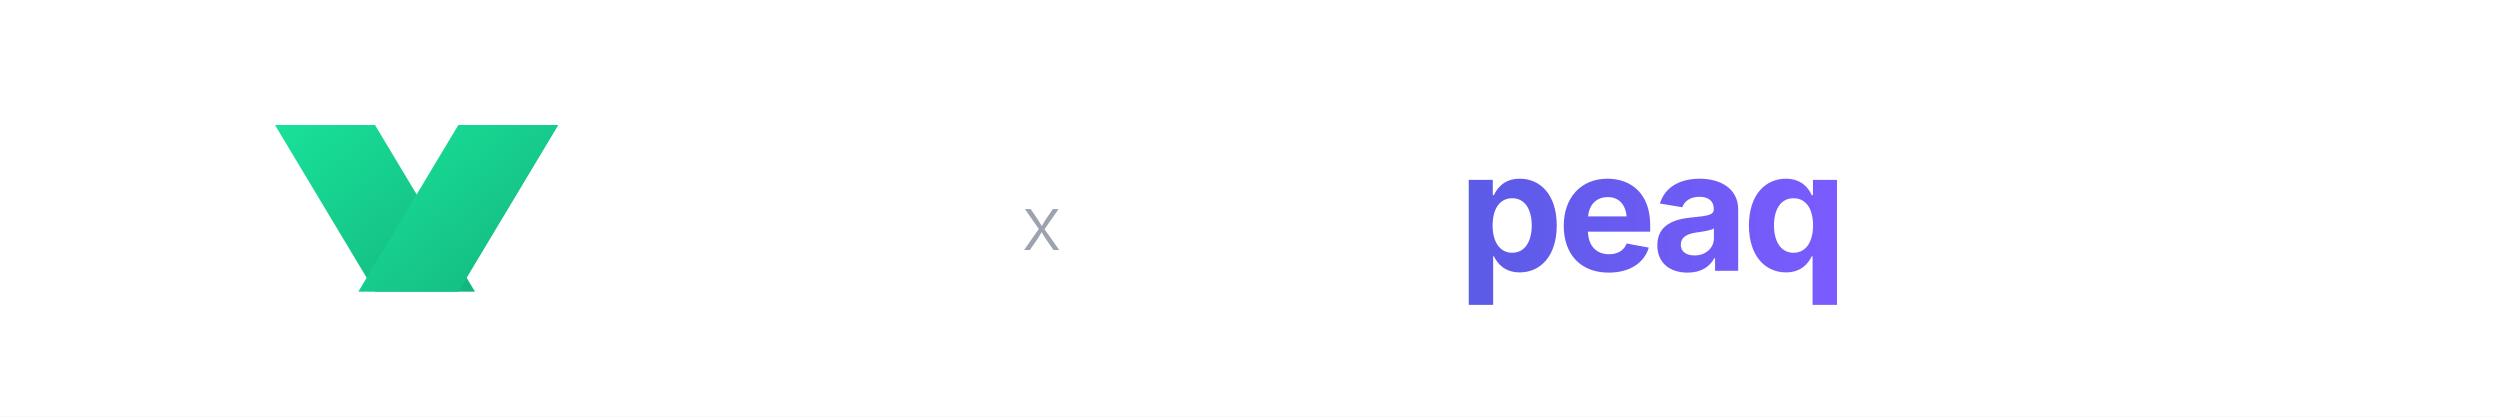
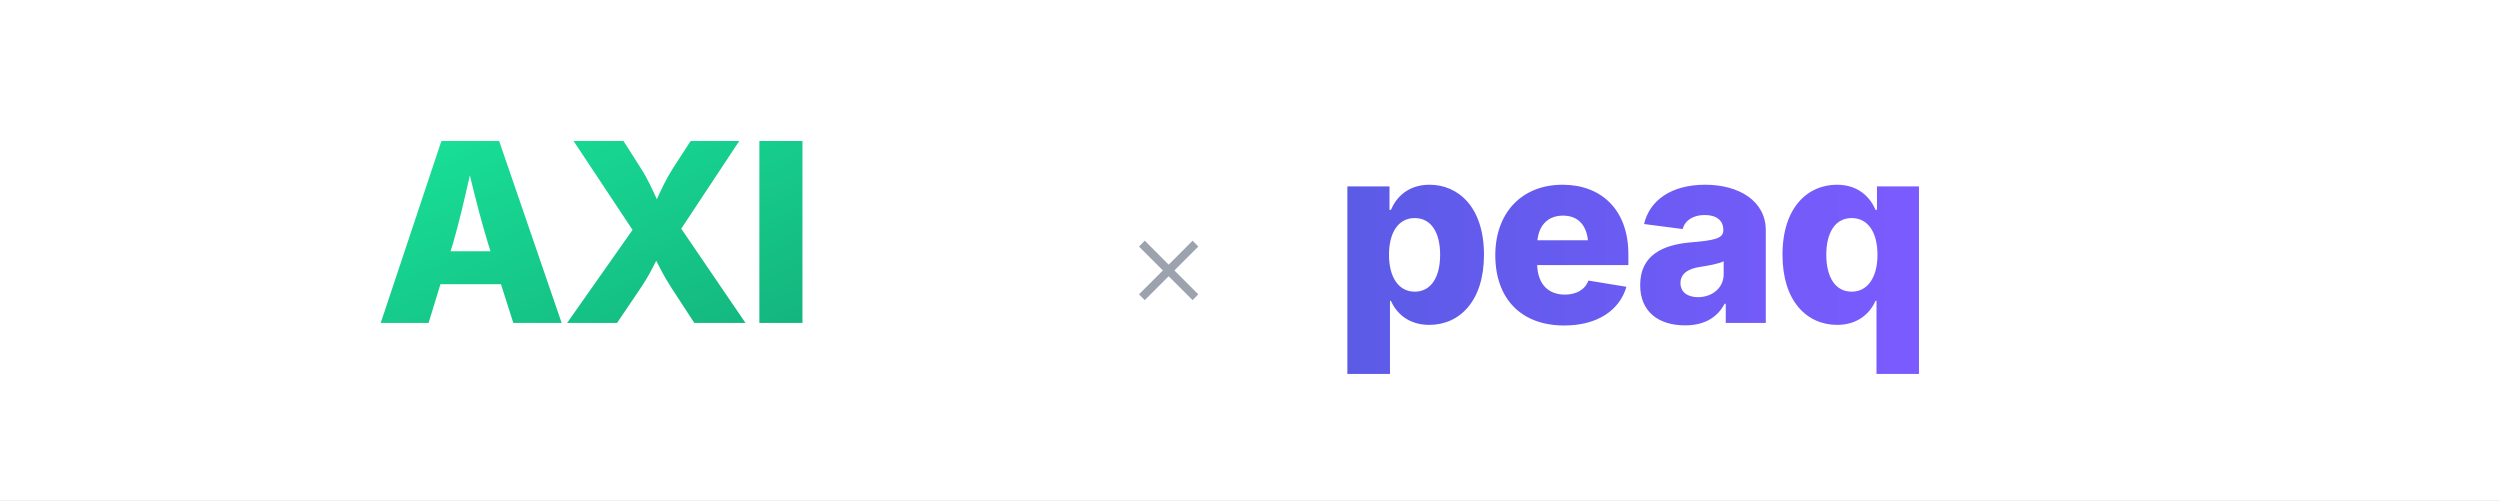
- <svg xmlns="http://www.w3.org/2000/svg" viewBox="0 0 1200 200" width="1200" height="200" role="img" aria-label="AXI x peaq partnership banner">
+ <svg xmlns="http://www.w3.org/2000/svg" viewBox="0 0 1200 240" width="1200" height="240" role="img" aria-label="AXI x peaq partnership banner">
  <defs>
-     <linearGradient id="axi" x1="0" x2="1" y1="0" y2="1">
+     <linearGradient id="axi" x1="0" y1="0" x2="1" y2="1">
      <stop offset="0%" stop-color="#18E299" />
      <stop offset="100%" stop-color="#14B57E" />
    </linearGradient>
-     <linearGradient id="peaq" x1="0" x2="1" y1="0" y2="0">
+     <linearGradient id="peaq" x1="0" y1="0" x2="1" y2="0">
      <stop offset="0%" stop-color="#5B5BE6" />
      <stop offset="100%" stop-color="#7B5BFF" />
    </linearGradient>
  </defs>
-   <rect width="1200" height="200" fill="#FFFFFF" />
-   <g transform="translate(180, 60) scale(1.6)">
-     <path d="M0 0 L30 50 L0 50 L-30 0 Z" fill="url(#axi)" />
-     <path d="M50 0 L20 50 L50 50 L80 0 Z" fill="url(#axi)" transform="translate(-25, 0)" />
-   </g>
-   <text x="500" y="120" font-family="Inter, system-ui, sans-serif" font-size="36" font-weight="300" fill="#9CA3AF" text-anchor="middle">x</text>
-   <g transform="translate(700, 65)" font-family="Inter, system-ui, sans-serif" font-weight="700">
-     <text x="0" y="65" font-size="80" fill="url(#peaq)" letter-spacing="-3">peaq</text>
+   <rect width="1200" height="240" fill="#FFFFFF" />
+   <g font-family="-apple-system, BlinkMacSystemFont, 'Segoe UI', Inter, Roboto, Helvetica, Arial, sans-serif" font-weight="800" letter-spacing="-3">
+     <text x="180" y="155" font-size="120" fill="url(#axi)">AXI</text>
+     <text x="540" y="148" font-size="64" font-weight="300" fill="#9CA3AF">×</text>
+     <text x="640" y="155" font-size="120" fill="url(#peaq)">peaq</text>
  </g>
</svg>
